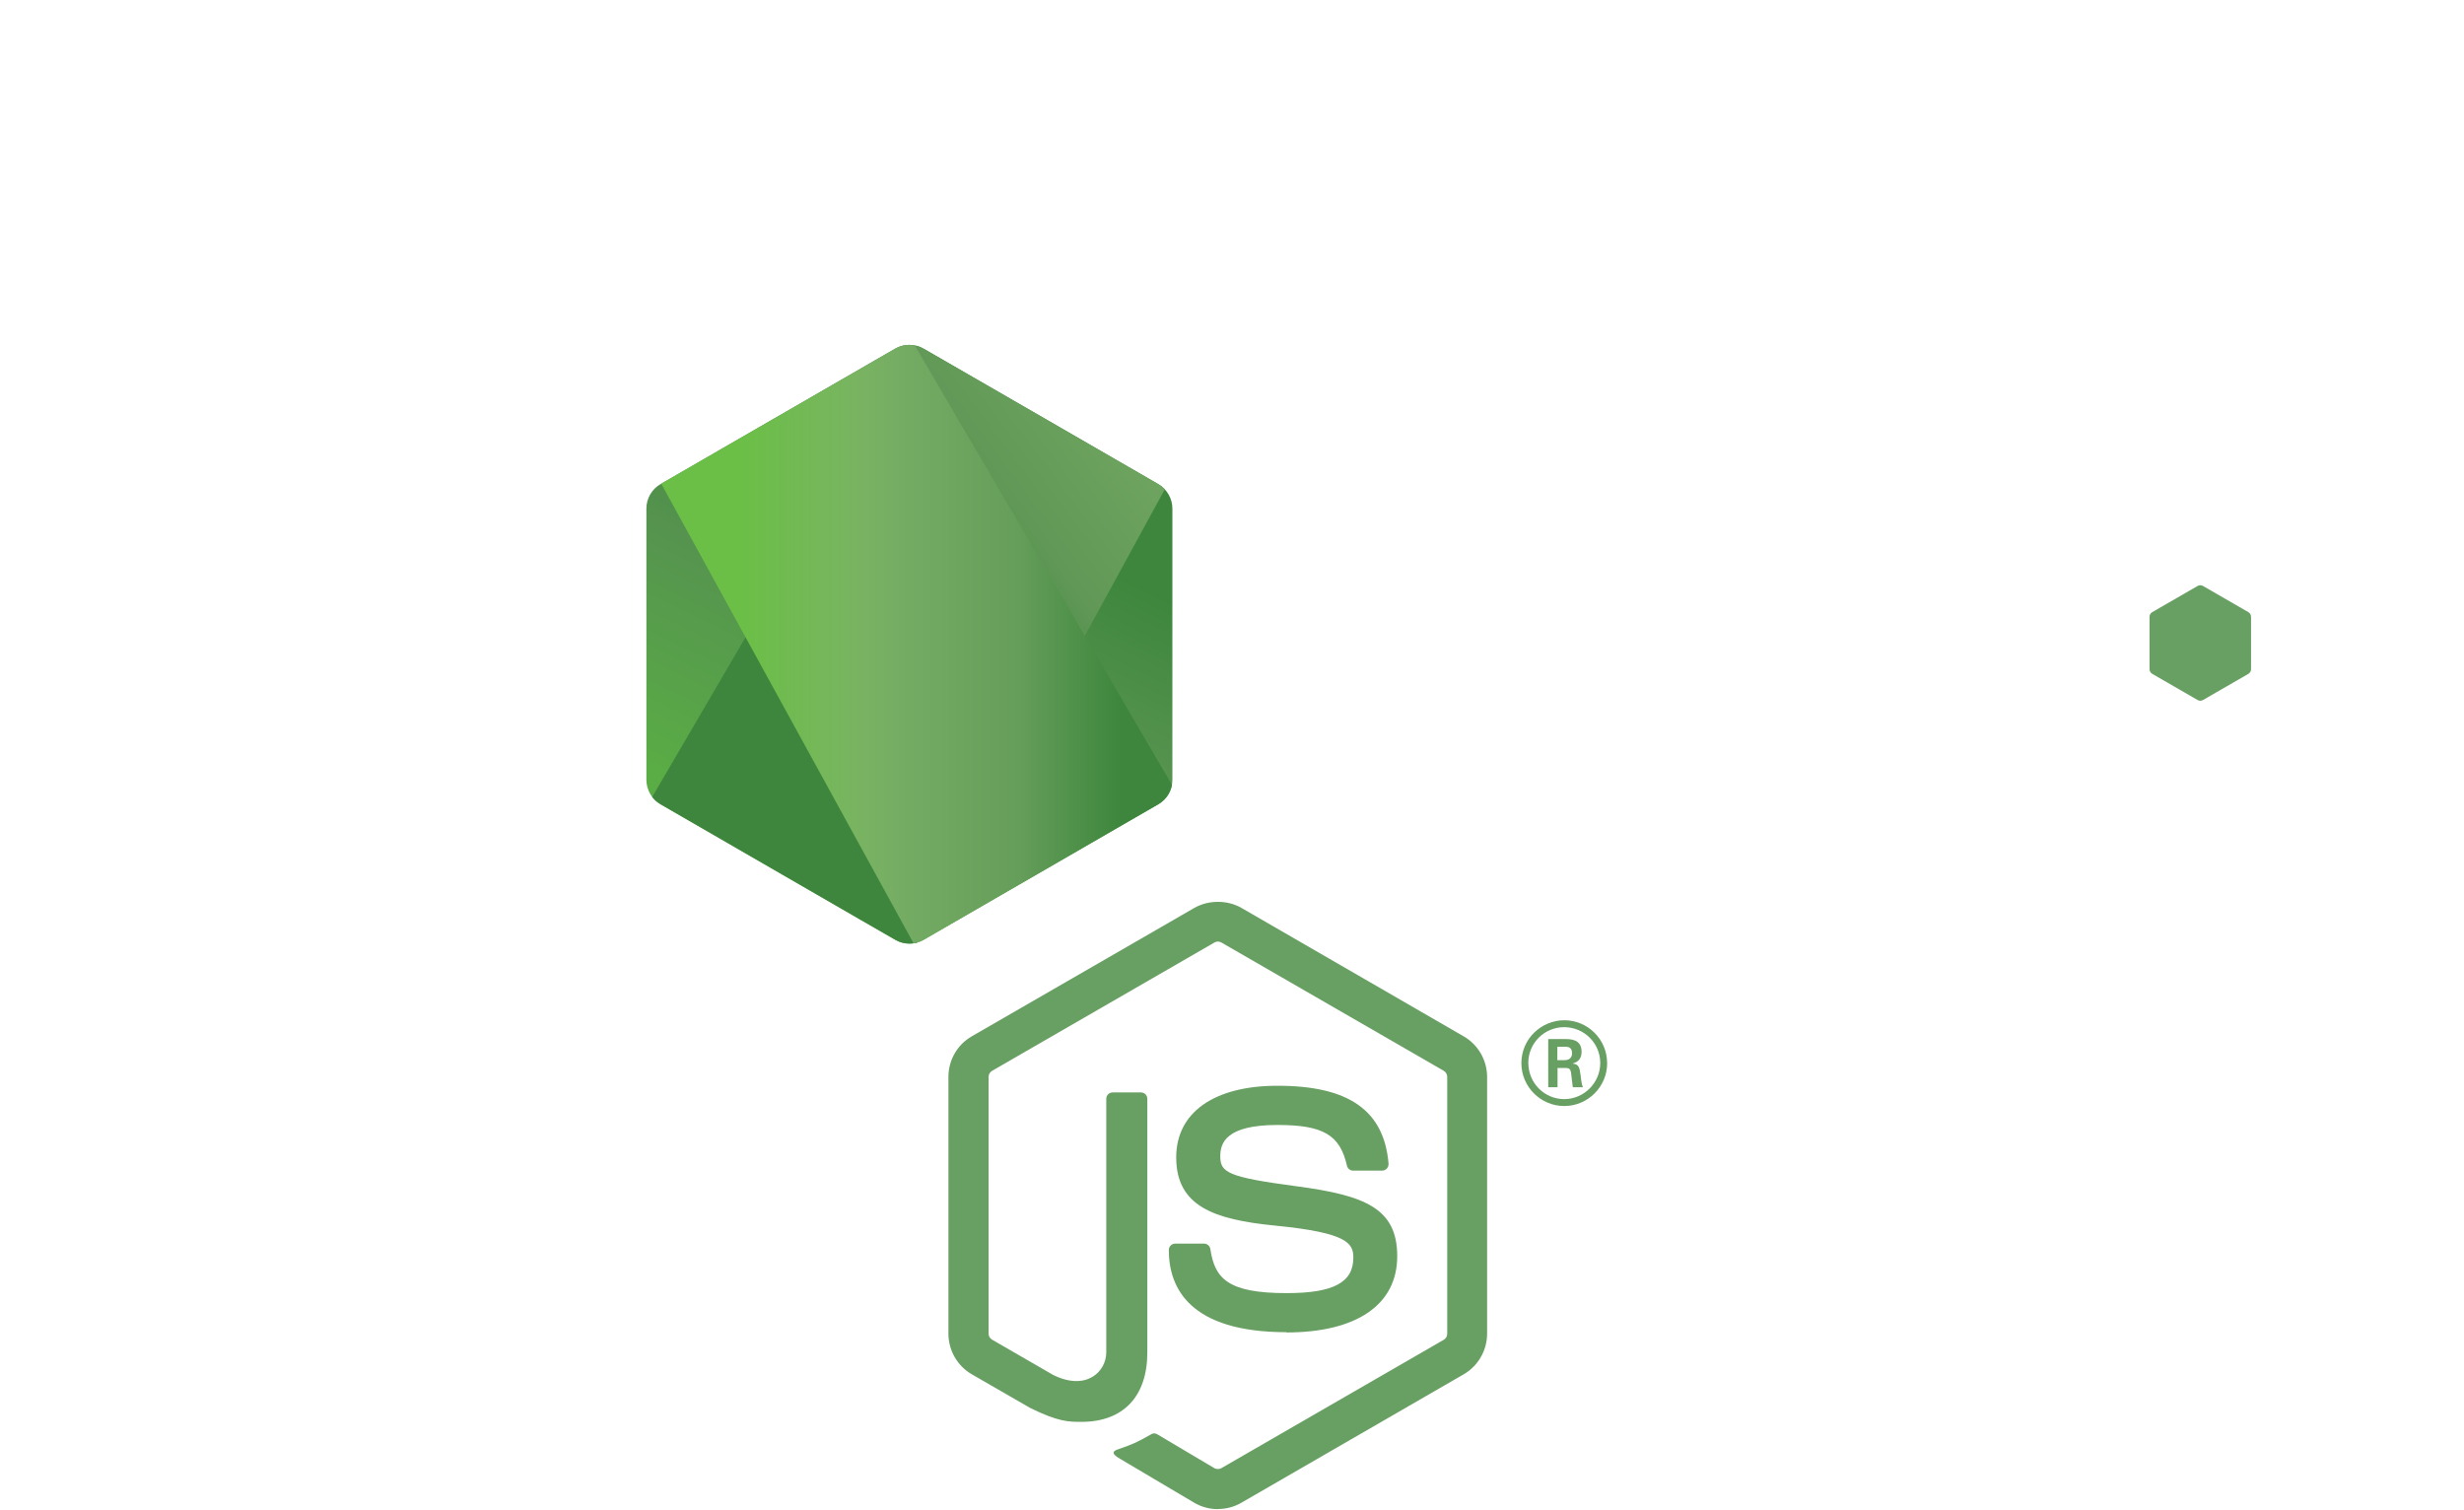
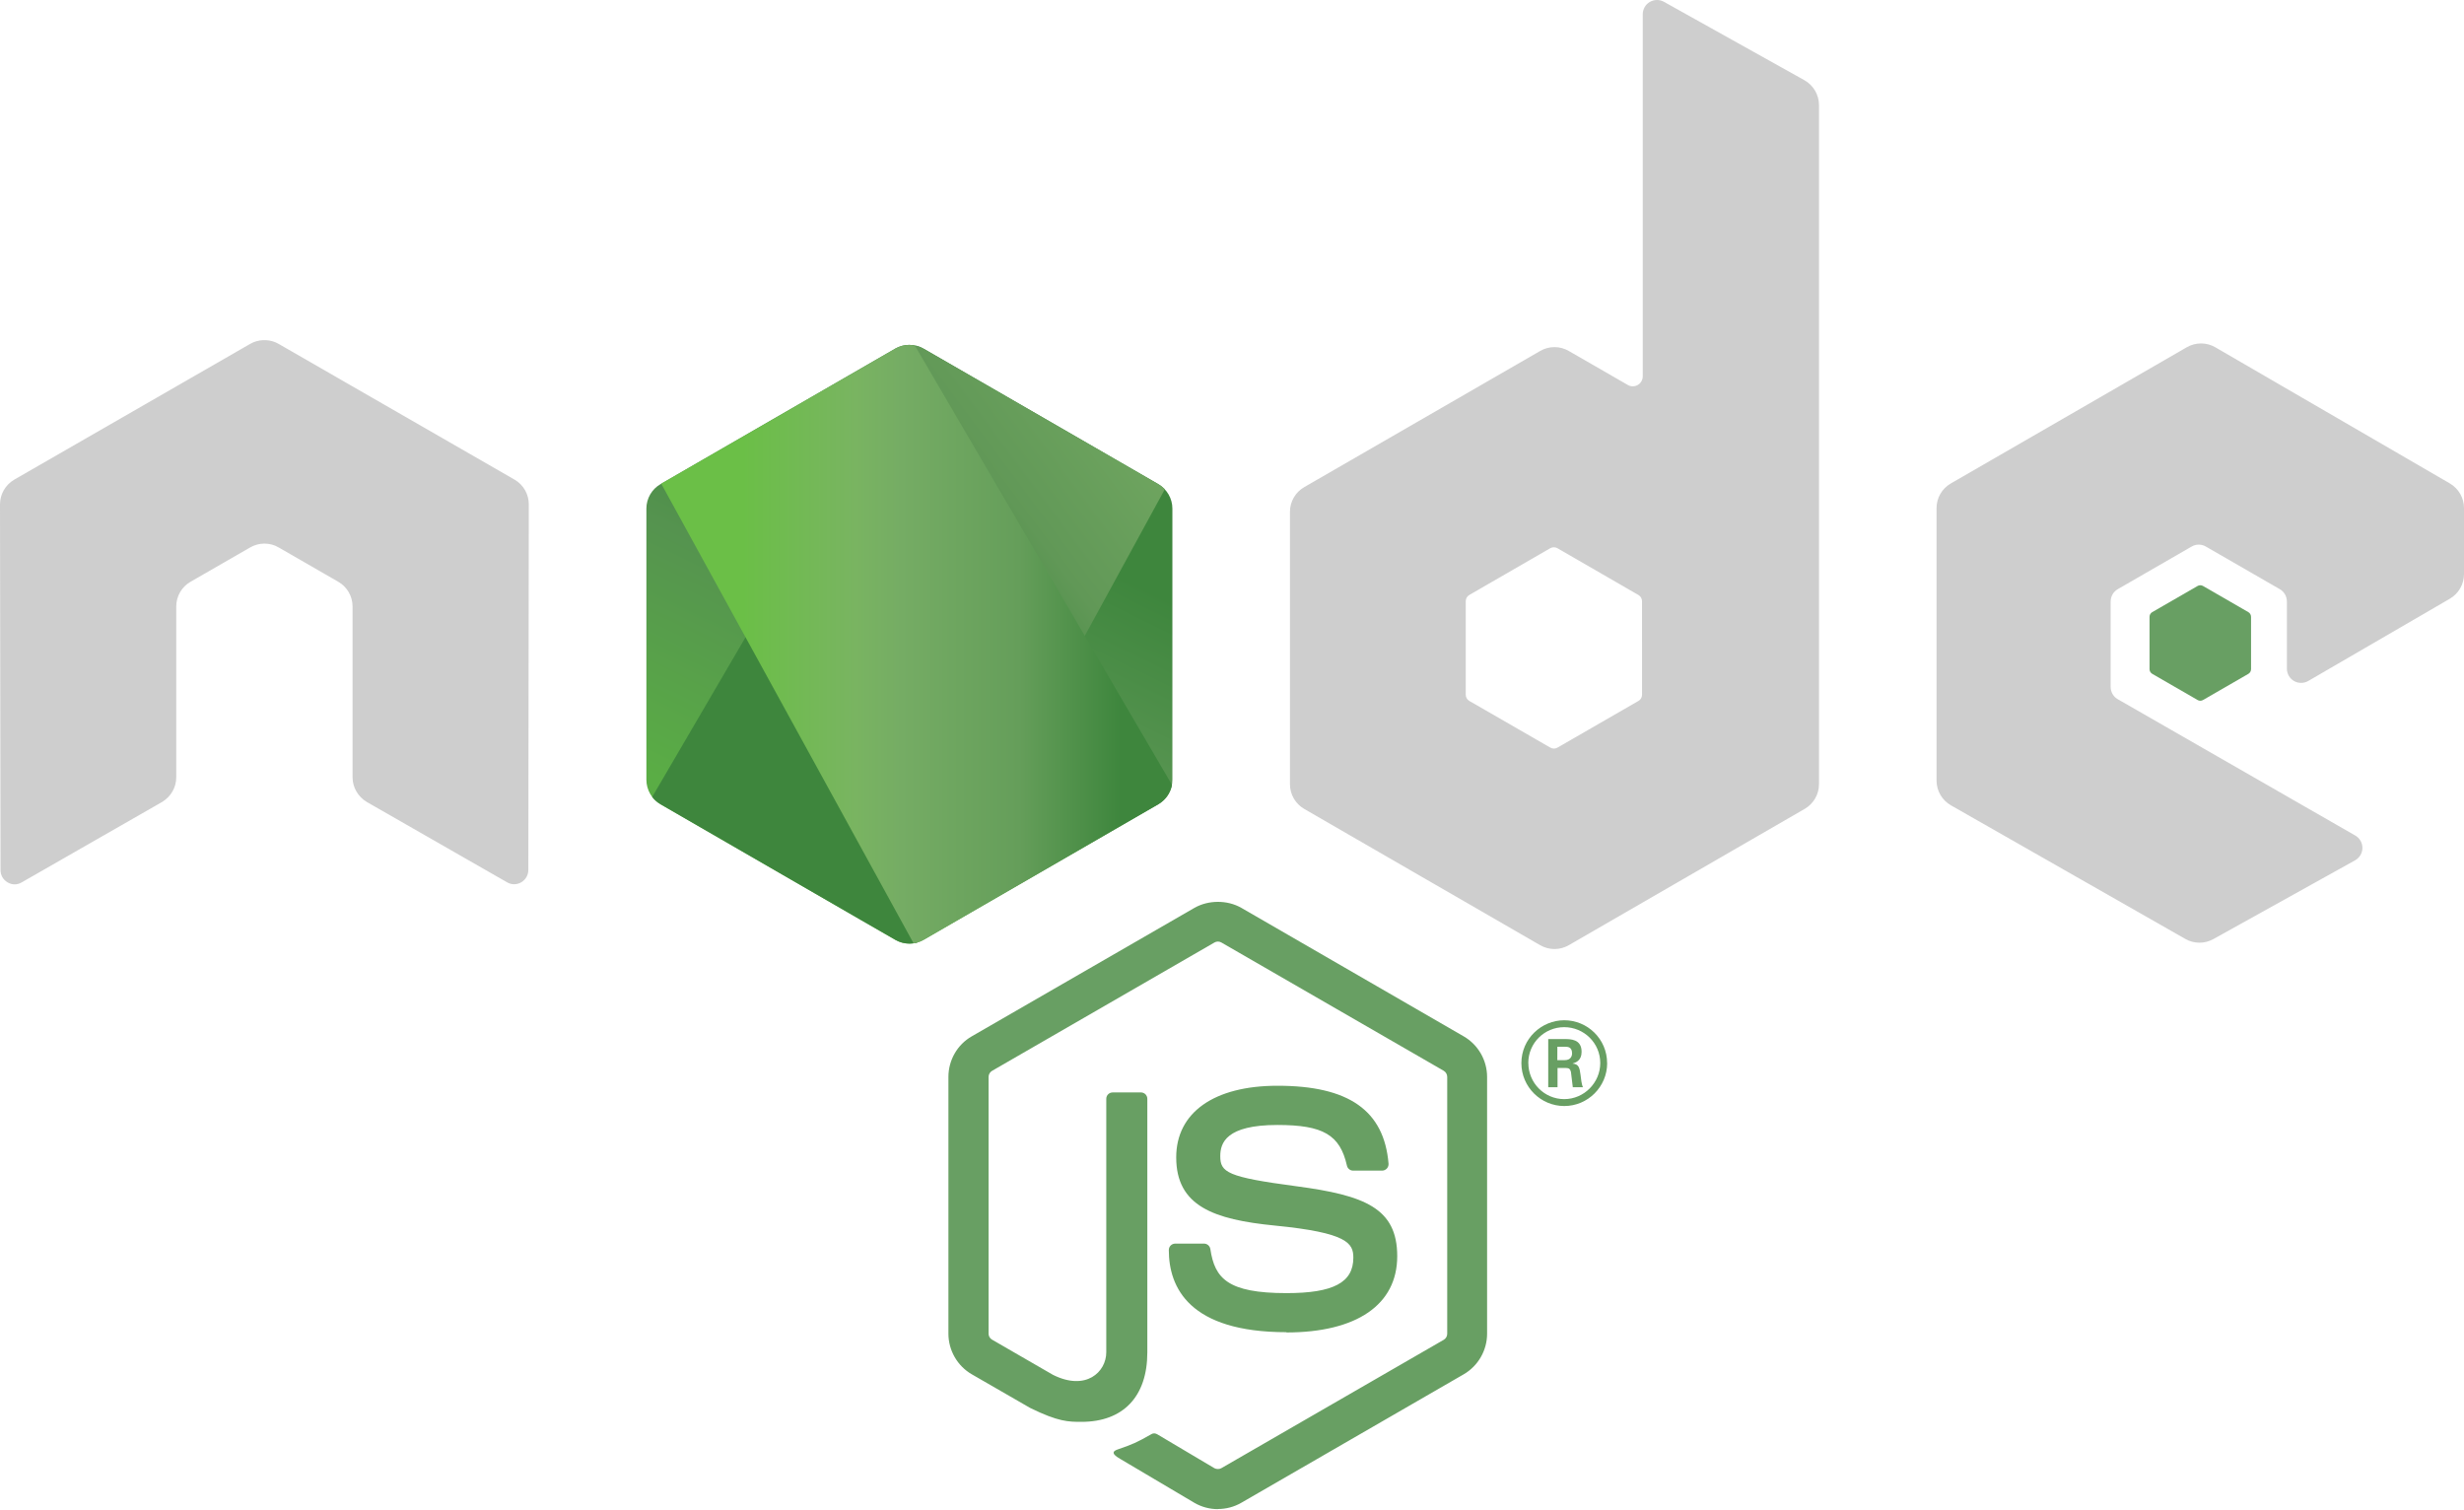
<svg xmlns="http://www.w3.org/2000/svg" viewBox="0 0 442.37 270.929" width="442.37" height="270.929">
  <defs>
    <clipPath id="a">
      <path d="M239.03 226.605l-42.13 24.317c-1.578.91-2.546 2.59-2.546 4.406v48.668c0 1.817.968 3.496 2.546 4.406l42.133 24.336c1.575.907 3.517.907 5.09 0l42.126-24.336c1.57-.91 2.54-2.59 2.54-4.406v-48.668c0-1.816-.97-3.496-2.55-4.406l-42.12-24.317c-.79-.453-1.67-.68-2.55-.68-.88 0-1.76.227-2.55.68" />
    </clipPath>
    <linearGradient id="b" x1="-.348" x2="1.251" gradientTransform="rotate(116.114 53.1 202.97) scale(86.48)" gradientUnits="userSpaceOnUse">
      <stop offset="0.3" stop-color="#3E863D" />
      <stop offset="0.5" stop-color="#55934F" />
      <stop offset="0.8" stop-color="#5AAD45" />
    </linearGradient>
    <clipPath id="c">
      <path d="M195.398 307.086c.403.523.907.976 1.5 1.316l36.14 20.875 6.02 3.46c.9.52 1.926.74 2.934.665.336-.027.672-.09 1-.183l44.434-81.36c-.34-.37-.738-.68-1.184-.94l-27.586-15.93-14.582-8.39c-.414-.24-.863-.41-1.32-.53zm0 0" />
    </clipPath>
    <linearGradient id="d" x1="-.456" x2=".582" gradientTransform="rotate(-36.46 550.846 -214.337) scale(132.798)" gradientUnits="userSpaceOnUse">
      <stop offset="0.57" stop-color="#3E863D" />
      <stop offset="0.72" stop-color="#619857" />
      <stop offset="1" stop-color="#76AC64" />
    </linearGradient>
    <clipPath id="e">
      <path d="M241.066 225.953c-.707.07-1.398.29-2.035.652l-42.01 24.247 45.3 82.51c.63-.09 1.25-.3 1.81-.624l42.13-24.336c1.3-.754 2.19-2.03 2.46-3.476l-46.18-78.89c-.34-.067-.68-.102-1.03-.102-.14 0-.28.007-.42.02" />
    </clipPath>
    <linearGradient id="f" x1=".043" x2=".984" gradientTransform="translate(192.862 279.652) scale(97.417)" gradientUnits="userSpaceOnUse">
      <stop offset="0.16" stop-color="#6BBF47" />
      <stop offset="0.38" stop-color="#79B461" />
      <stop offset="0.47" stop-color="#75AC64" />
      <stop offset="0.7" stop-color="#659E5A" />
      <stop offset="0.9" stop-color="#3E863D" />
    </linearGradient>
  </defs>
  <path fill="#689f63" d="M218.647 270.93c-1.46 0-2.91-.383-4.19-1.12l-13.337-7.896c-1.992-1.114-1.02-1.508-.363-1.735 2.656-.93 3.195-1.14 6.03-2.75.298-.17.688-.11.993.07l10.246 6.08c.37.2.895.2 1.238 0l39.95-23.06c.37-.21.61-.64.61-1.08v-46.1c0-.46-.24-.87-.618-1.1l-39.934-23.04c-.37-.22-.86-.22-1.23 0l-39.926 23.04c-.387.22-.633.65-.633 1.09v46.1c0 .44.24.86.62 1.07l10.94 6.32c5.94 2.97 9.57-.53 9.57-4.05v-45.5c0-.65.51-1.15 1.16-1.15h5.06c.63 0 1.15.5 1.15 1.15v45.52c0 7.92-4.32 12.47-11.83 12.47-2.31 0-4.13 0-9.21-2.5l-10.48-6.04c-2.59-1.5-4.19-4.3-4.19-7.29v-46.1c0-3 1.6-5.8 4.19-7.28l39.99-23.07c2.53-1.43 5.89-1.43 8.4 0l39.94 23.08c2.58 1.49 4.19 4.28 4.19 7.28v46.1c0 2.99-1.61 5.78-4.19 7.28l-39.94 23.07c-1.28.74-2.73 1.12-4.21 1.12" />
  <path fill="#689f63" d="M230.987 239.164c-17.48 0-21.145-8.024-21.145-14.754 0-.64.516-1.15 1.157-1.15h5.16c.57 0 1.05.415 1.14.978.78 5.258 3.1 7.91 13.67 7.91 8.42 0 12-1.902 12-6.367 0-2.57-1.02-4.48-14.1-5.76-10.94-1.08-17.7-3.49-17.7-12.24 0-8.06 6.8-12.86 18.19-12.86 12.79 0 19.13 4.44 19.93 13.98.03.33-.09.65-.31.89-.22.23-.53.37-.85.37h-5.19c-.54 0-1.01-.38-1.12-.9-1.25-5.53-4.27-7.3-12.48-7.3-9.19 0-10.26 3.2-10.26 5.6 0 2.91 1.26 3.76 13.66 5.4 12.28 1.63 18.11 3.93 18.11 12.56 0 8.7-7.26 13.69-19.92 13.69m48.66-48.89h1.34c1.1 0 1.31-.77 1.31-1.22 0-1.18-.81-1.18-1.26-1.18h-1.38zm-1.63-3.78h2.97c1.02 0 3.02 0 3.02 2.28 0 1.59-1.02 1.92-1.63 2.12 1.19.08 1.27.86 1.43 1.96.08.69.21 1.88.45 2.28h-1.83c-.05-.4-.33-2.6-.33-2.72-.12-.49-.29-.73-.9-.73h-1.51v3.46h-1.67zm-3.57 4.3c0 3.58 2.89 6.48 6.44 6.48 3.58 0 6.47-2.96 6.47-6.48 0-3.59-2.93-6.44-6.48-6.44-3.5 0-6.44 2.81-6.44 6.43m14.16.03c0 4.24-3.47 7.7-7.7 7.7-4.2 0-7.7-3.42-7.7-7.7 0-4.36 3.58-7.7 7.7-7.7 4.15 0 7.69 3.35 7.69 7.7" />
-   <path fill-rule="evenodd" d="M94.936 90.55c0-1.84-.97-3.53-2.558-4.445l-42.356-24.37c-.715-.42-1.516-.64-2.328-.67h-.438c-.812.03-1.613.25-2.34.67L2.562 86.105C.984 87.025 0 88.715 0 90.555l.093 65.64c0 .91.47 1.76 1.27 2.21.78.48 1.76.48 2.54 0l25.18-14.42c1.59-.946 2.56-2.618 2.56-4.44V108.88c0-1.83.97-3.52 2.555-4.43l10.72-6.174c.796-.46 1.67-.688 2.56-.688.876 0 1.77.226 2.544.687l10.715 6.172c1.586.91 2.56 2.6 2.56 4.43v30.663c0 1.82.983 3.5 2.565 4.44l25.164 14.41c.79.47 1.773.47 2.56 0 .776-.45 1.268-1.3 1.268-2.21zm199.868 34.176c0 .457-.243.88-.64 1.106l-14.548 8.386c-.395.227-.883.227-1.277 0l-14.55-8.386c-.4-.227-.64-.65-.64-1.106V107.93c0-.458.24-.88.63-1.11l14.54-8.4c.4-.23.89-.23 1.29 0l14.55 8.4c.4.23.64.652.64 1.11zM298.734.324c-.794-.442-1.76-.43-2.544.027-.78.46-1.262 1.3-1.262 2.21v65c0 .64-.34 1.23-.894 1.55-.55.32-1.235.32-1.79 0L281.634 63c-1.58-.914-3.526-.914-5.112 0l-42.37 24.453c-1.583.91-2.56 2.6-2.56 4.42v48.92c0 1.83.977 3.51 2.56 4.43l42.37 24.47c1.582.91 3.53.91 5.117 0l42.37-24.48c1.58-.92 2.56-2.6 2.56-4.43V18.863c0-1.856-1.01-3.563-2.63-4.47zm141.093 107.164c1.574-.914 2.543-2.602 2.543-4.422V91.21c0-1.824-.97-3.507-2.547-4.425l-42.1-24.44c-1.59-.92-3.54-.92-5.13 0l-42.36 24.45c-1.59.92-2.56 2.6-2.56 4.43v48.9c0 1.84.99 3.54 2.58 4.45l42.09 23.99c1.55.89 3.45.9 5.02.03l25.46-14.15c.8-.45 1.31-1.3 1.31-2.22 0-.92-.49-1.78-1.29-2.23l-42.62-24.46c-.8-.45-1.29-1.3-1.29-2.21v-15.34c0-.916.48-1.76 1.28-2.216l13.26-7.65c.79-.46 1.76-.46 2.55 0l13.27 7.65c.79.45 1.28 1.3 1.28 2.21v12.06c0 .91.49 1.76 1.28 2.22.79.45 1.77.45 2.56-.01zm0 0" style="fill: rgb(255, 255, 255);" />
+   <path fill-rule="evenodd" d="M94.936 90.55c0-1.84-.97-3.53-2.558-4.445l-42.356-24.37c-.715-.42-1.516-.64-2.328-.67h-.438c-.812.03-1.613.25-2.34.67L2.562 86.105C.984 87.025 0 88.715 0 90.555l.093 65.64c0 .91.47 1.76 1.27 2.21.78.48 1.76.48 2.54 0l25.18-14.42c1.59-.946 2.56-2.618 2.56-4.44V108.88c0-1.83.97-3.52 2.555-4.43l10.72-6.174c.796-.46 1.67-.688 2.56-.688.876 0 1.77.226 2.544.687l10.715 6.172c1.586.91 2.56 2.6 2.56 4.43v30.663c0 1.82.983 3.5 2.565 4.44l25.164 14.41c.79.47 1.773.47 2.56 0 .776-.45 1.268-1.3 1.268-2.21zm199.868 34.176c0 .457-.243.88-.64 1.106l-14.548 8.386c-.395.227-.883.227-1.277 0l-14.55-8.386c-.4-.227-.64-.65-.64-1.106V107.93c0-.458.24-.88.63-1.11l14.54-8.4c.4-.23.89-.23 1.29 0l14.55 8.4c.4.23.64.652.64 1.11zM298.734.324c-.794-.442-1.76-.43-2.544.027-.78.46-1.262 1.3-1.262 2.21v65c0 .64-.34 1.23-.894 1.55-.55.32-1.235.32-1.79 0L281.634 63c-1.58-.914-3.526-.914-5.112 0l-42.37 24.453c-1.583.91-2.56 2.6-2.56 4.42v48.92c0 1.83.977 3.51 2.56 4.43l42.37 24.47c1.582.91 3.53.91 5.117 0l42.37-24.48c1.58-.92 2.56-2.6 2.56-4.43V18.863c0-1.856-1.01-3.563-2.63-4.47zm141.093 107.164c1.574-.914 2.543-2.602 2.543-4.422V91.21c0-1.824-.97-3.507-2.547-4.425l-42.1-24.44c-1.59-.92-3.54-.92-5.13 0l-42.36 24.45c-1.59.92-2.56 2.6-2.56 4.43v48.9c0 1.84.99 3.54 2.58 4.45l42.09 23.99c1.55.89 3.45.9 5.02.03l25.46-14.15c.8-.45 1.31-1.3 1.31-2.22 0-.92-.49-1.78-1.29-2.23l-42.62-24.46c-.8-.45-1.29-1.3-1.29-2.21v-15.34c0-.916.48-1.76 1.28-2.216l13.26-7.65c.79-.46 1.76-.46 2.55 0l13.27 7.65c.79.45 1.28 1.3 1.28 2.21v12.06c0 .91.49 1.76 1.28 2.22.79.45 1.77.45 2.56-.01zm0 0" style="fill: rgb(206, 206, 206);" />
  <path fill="#689f63" fill-rule="evenodd" d="M394.538 105.2c.3-.177.676-.177.98 0l8.13 4.69c.304.176.49.5.49.85v9.39c0 .35-.186.674-.49.85l-8.13 4.69c-.304.177-.68.177-.98 0l-8.125-4.69c-.31-.176-.5-.5-.5-.85v-9.39c0-.35.18-.674.49-.85zm0 0" />
  <g clip-path="url(#a)" transform="matrix(1, 0, 0, 1, -78.306, -164.016)">
    <path fill="url(#b)" d="M331.363 246.793l-118.715-58.19-60.87 124.174L270.49 370.97zm0 0" />
  </g>
  <g clip-path="url(#c)" transform="matrix(1, 0, 0, 1, -78.306, -164.016)">
    <path fill="url(#d)" d="M144.07 264.004l83.825 113.453 110.86-81.906-83.83-113.45zm0 0" />
  </g>
  <g clip-path="url(#e)" transform="matrix(1, 0, 0, 1, -78.306, -164.016)">
    <path fill="url(#f)" d="M197.02 225.934v107.43h91.683v-107.43zm0 0" />
  </g>
</svg>
